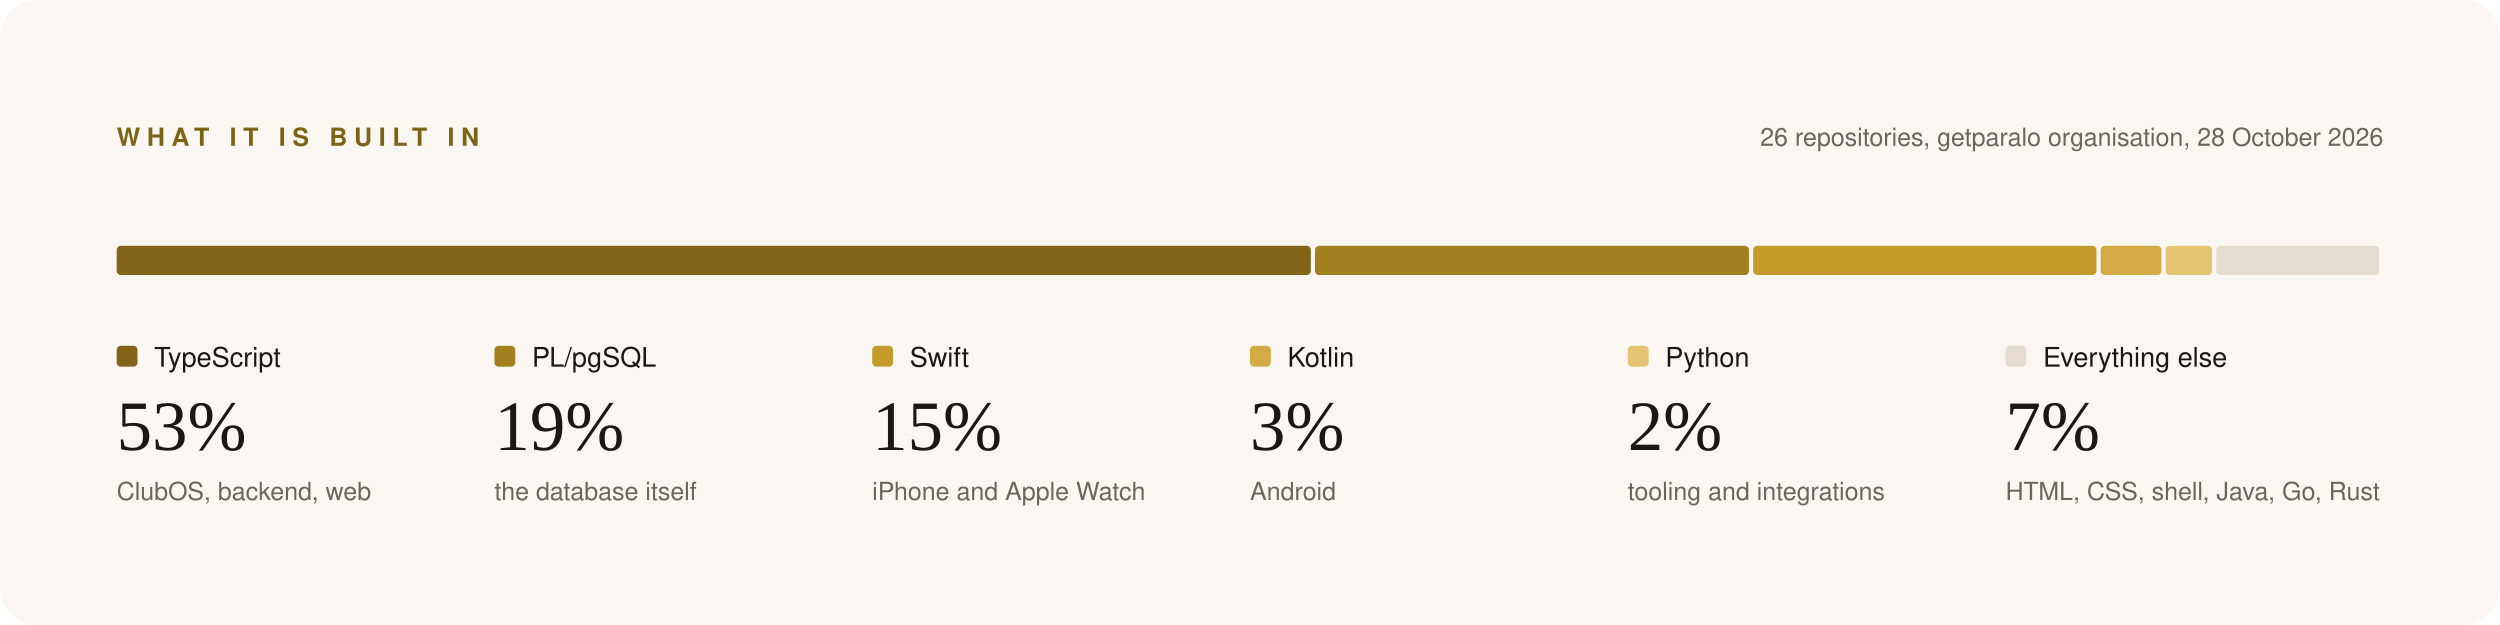
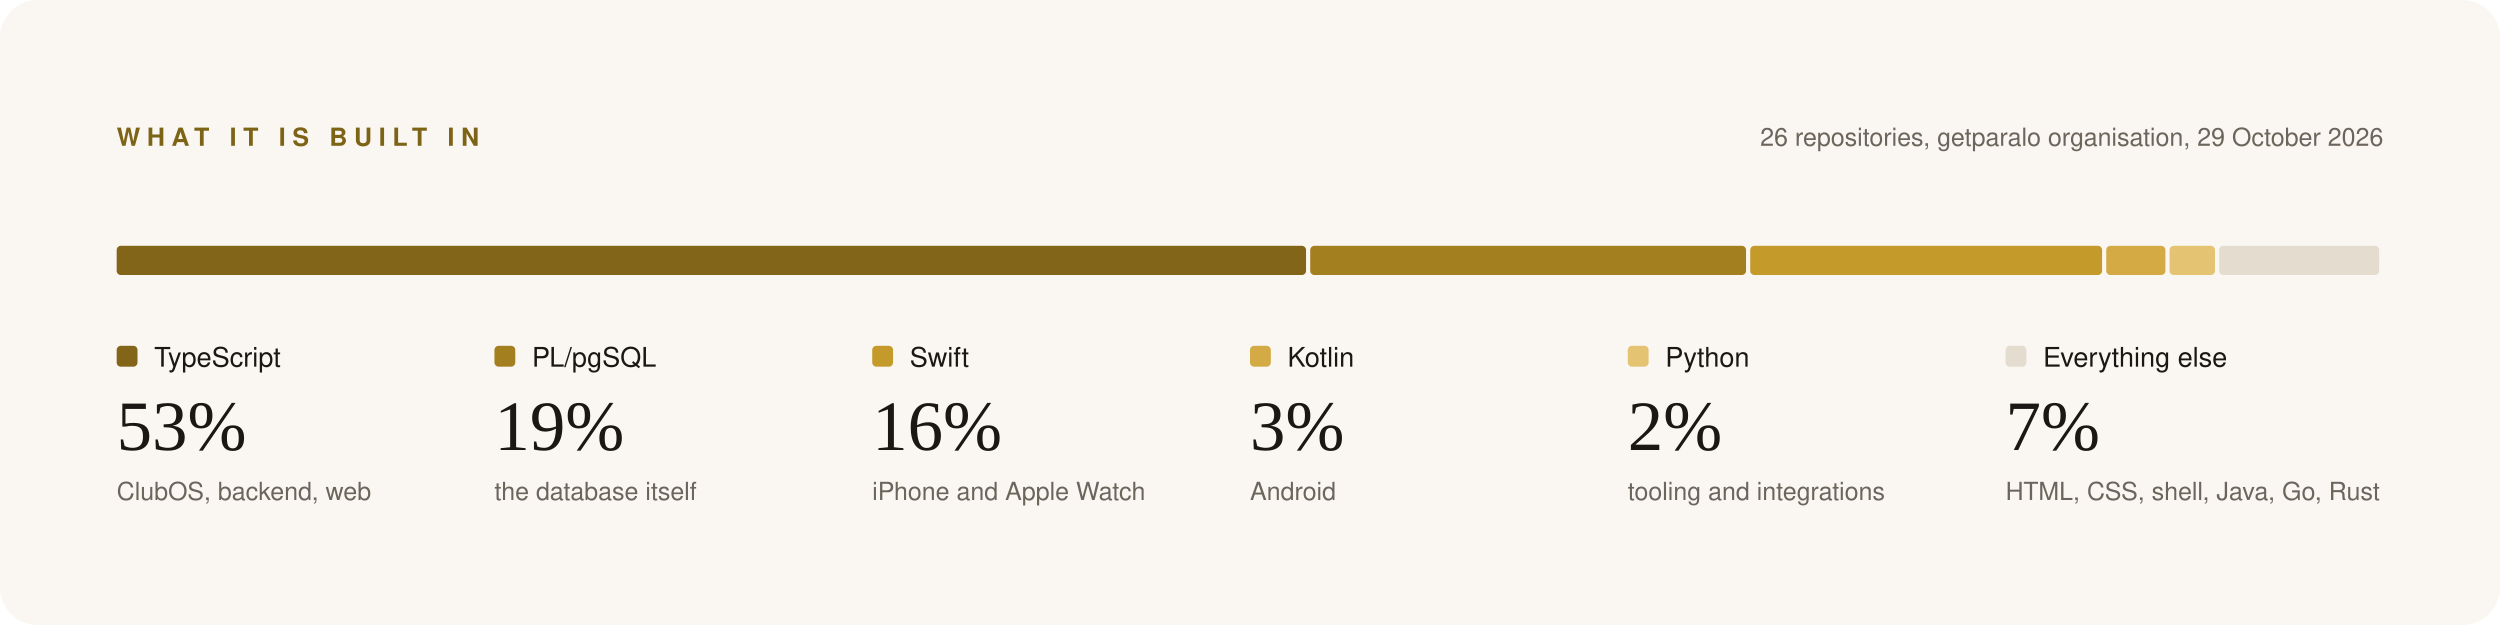
<svg xmlns="http://www.w3.org/2000/svg" width="1200" height="300" viewBox="0 0 1200 300" role="img" aria-label="Languages across Paralo repositories">
  <rect width="1200" height="300" rx="18" fill="#FAF7F2" />
  <text x="56" y="70" font-family="-apple-system, 'Helvetica Neue', Helvetica, Arial, sans-serif" font-size="12" letter-spacing="3.2" font-weight="600" fill="#7D6316">WHAT IT IS BUILT IN</text>
-   <text x="1144" y="70" text-anchor="end" font-family="-apple-system, 'Helvetica Neue', Helvetica, Arial, sans-serif" font-size="12" fill="#6B655C">26 repositories, getparalo organisation, 28 October 2026</text>
-   <rect x="56.0" y="118" width="573.2" height="14" rx="2" fill="#826518">
-     <animate attributeName="width" values="0;0;573.2" keyTimes="0;0.125;1" dur="0.80s" begin="0s" fill="freeze" calcMode="spline" keySplines="0 0 1 1;0.2 0.7 0.2 1" />
+   <text x="1144" y="70" text-anchor="end" font-family="-apple-system, 'Helvetica Neue', Helvetica, Arial, sans-serif" font-size="12" fill="#6B655C">26 repositories, getparalo organisation, 29 October 2026</text>
+   <rect x="56.0" y="118" width="570.9" height="14" rx="2" fill="#826518">
+     <animate attributeName="width" values="0;0;570.9" keyTimes="0;0.125;1" dur="0.80s" begin="0s" fill="freeze" calcMode="spline" keySplines="0 0 1 1;0.2 0.7 0.2 1" />
  </rect>
-   <rect x="631.2" y="118" width="208.3" height="14" rx="2" fill="#A37F1F">
-     <animate attributeName="width" values="0;0;208.3" keyTimes="0;0.239;1" dur="0.92s" begin="0s" fill="freeze" calcMode="spline" keySplines="0 0 1 1;0.2 0.7 0.2 1" />
+   <rect x="628.9" y="118" width="209.2" height="14" rx="2" fill="#A37F1F">
+     <animate attributeName="width" values="0;0;209.2" keyTimes="0;0.239;1" dur="0.92s" begin="0s" fill="freeze" calcMode="spline" keySplines="0 0 1 1;0.2 0.7 0.2 1" />
  </rect>
-   <rect x="841.5" y="118" width="164.8" height="14" rx="2" fill="#C49A2A">
-     <animate attributeName="width" values="0;0;164.8" keyTimes="0;0.327;1" dur="1.04s" begin="0s" fill="freeze" calcMode="spline" keySplines="0 0 1 1;0.2 0.7 0.2 1" />
+   <rect x="840.1" y="118" width="168.9" height="14" rx="2" fill="#C49A2A">
+     <animate attributeName="width" values="0;0;168.9" keyTimes="0;0.327;1" dur="1.04s" begin="0s" fill="freeze" calcMode="spline" keySplines="0 0 1 1;0.2 0.7 0.2 1" />
  </rect>
-   <rect x="1008.3" y="118" width="29.2" height="14" rx="2" fill="#D4AA45">
-     <animate attributeName="width" values="0;0;29.2" keyTimes="0;0.397;1" dur="1.16s" begin="0s" fill="freeze" calcMode="spline" keySplines="0 0 1 1;0.2 0.7 0.2 1" />
+   <rect x="1011.0" y="118" width="28.4" height="14" rx="2" fill="#D4AA45">
+     <animate attributeName="width" values="0;0;28.4" keyTimes="0;0.397;1" dur="1.16s" begin="0s" fill="freeze" calcMode="spline" keySplines="0 0 1 1;0.2 0.7 0.2 1" />
  </rect>
-   <rect x="1039.5" y="118" width="22.3" height="14" rx="2" fill="#E4C373">
-     <animate attributeName="width" values="0;0;22.3" keyTimes="0;0.453;1" dur="1.28s" begin="0s" fill="freeze" calcMode="spline" keySplines="0 0 1 1;0.2 0.7 0.2 1" />
+   <rect x="1041.4" y="118" width="21.8" height="14" rx="2" fill="#E4C373">
+     <animate attributeName="width" values="0;0;21.8" keyTimes="0;0.453;1" dur="1.28s" begin="0s" fill="freeze" calcMode="spline" keySplines="0 0 1 1;0.2 0.7 0.2 1" />
  </rect>
-   <rect x="1063.8" y="118" width="78.2" height="14" rx="2" fill="#E3DCCF">
-     <animate attributeName="width" values="0;0;78.2" keyTimes="0;0.500;1" dur="1.40s" begin="0s" fill="freeze" calcMode="spline" keySplines="0 0 1 1;0.2 0.7 0.2 1" />
+   <rect x="1065.2" y="118" width="76.8" height="14" rx="2" fill="#E3DCCF">
+     <animate attributeName="width" values="0;0;76.8" keyTimes="0;0.500;1" dur="1.40s" begin="0s" fill="freeze" calcMode="spline" keySplines="0 0 1 1;0.2 0.7 0.2 1" />
  </rect>
  <rect x="56.0" y="166" width="10" height="10" rx="2" fill="#826518" />
  <text x="74.0" y="176" font-family="-apple-system, 'Helvetica Neue', Helvetica, Arial, sans-serif" font-size="13" fill="#1A1815">TypeScript</text>
  <text x="56.0" y="216" font-family="Georgia, 'Times New Roman', Times, serif" font-size="34" fill="#1A1815">53%</text>
  <text x="56.0" y="240" font-family="-apple-system, 'Helvetica Neue', Helvetica, Arial, sans-serif" font-size="12" fill="#6B655C">ClubOS, backend, web</text>
  <rect x="237.333" y="166" width="10" height="10" rx="2" fill="#A37F1F" />
  <text x="255.333" y="176" font-family="-apple-system, 'Helvetica Neue', Helvetica, Arial, sans-serif" font-size="13" fill="#1A1815">PL/pgSQL</text>
  <text x="237.333" y="216" font-family="Georgia, 'Times New Roman', Times, serif" font-size="34" fill="#1A1815">19%</text>
  <text x="237.333" y="240" font-family="-apple-system, 'Helvetica Neue', Helvetica, Arial, sans-serif" font-size="12" fill="#6B655C">the database itself</text>
  <rect x="418.667" y="166" width="10" height="10" rx="2" fill="#C49A2A" />
  <text x="436.667" y="176" font-family="-apple-system, 'Helvetica Neue', Helvetica, Arial, sans-serif" font-size="13" fill="#1A1815">Swift</text>
-   <text x="418.667" y="216" font-family="Georgia, 'Times New Roman', Times, serif" font-size="34" fill="#1A1815">15%</text>
+   <text x="418.667" y="216" font-family="Georgia, 'Times New Roman', Times, serif" font-size="34" fill="#1A1815">16%</text>
  <text x="418.667" y="240" font-family="-apple-system, 'Helvetica Neue', Helvetica, Arial, sans-serif" font-size="12" fill="#6B655C">iPhone and Apple Watch</text>
  <rect x="600.0" y="166" width="10" height="10" rx="2" fill="#D4AA45" />
  <text x="618.0" y="176" font-family="-apple-system, 'Helvetica Neue', Helvetica, Arial, sans-serif" font-size="13" fill="#1A1815">Kotlin</text>
  <text x="600.0" y="216" font-family="Georgia, 'Times New Roman', Times, serif" font-size="34" fill="#1A1815">3%</text>
  <text x="600.0" y="240" font-family="-apple-system, 'Helvetica Neue', Helvetica, Arial, sans-serif" font-size="12" fill="#6B655C">Android</text>
  <rect x="781.333" y="166" width="10" height="10" rx="2" fill="#E4C373" />
  <text x="799.333" y="176" font-family="-apple-system, 'Helvetica Neue', Helvetica, Arial, sans-serif" font-size="13" fill="#1A1815">Python</text>
  <text x="781.333" y="216" font-family="Georgia, 'Times New Roman', Times, serif" font-size="34" fill="#1A1815">2%</text>
  <text x="781.333" y="240" font-family="-apple-system, 'Helvetica Neue', Helvetica, Arial, sans-serif" font-size="12" fill="#6B655C">tooling and integrations</text>
  <rect x="962.667" y="166" width="10" height="10" rx="2" fill="#E3DCCF" />
  <text x="980.667" y="176" font-family="-apple-system, 'Helvetica Neue', Helvetica, Arial, sans-serif" font-size="13" fill="#1A1815">Everything else</text>
  <text x="962.667" y="216" font-family="Georgia, 'Times New Roman', Times, serif" font-size="34" fill="#1A1815">7%</text>
  <text x="962.667" y="240" font-family="-apple-system, 'Helvetica Neue', Helvetica, Arial, sans-serif" font-size="12" fill="#6B655C">HTML, CSS, shell, Java, Go, Rust</text>
</svg>
